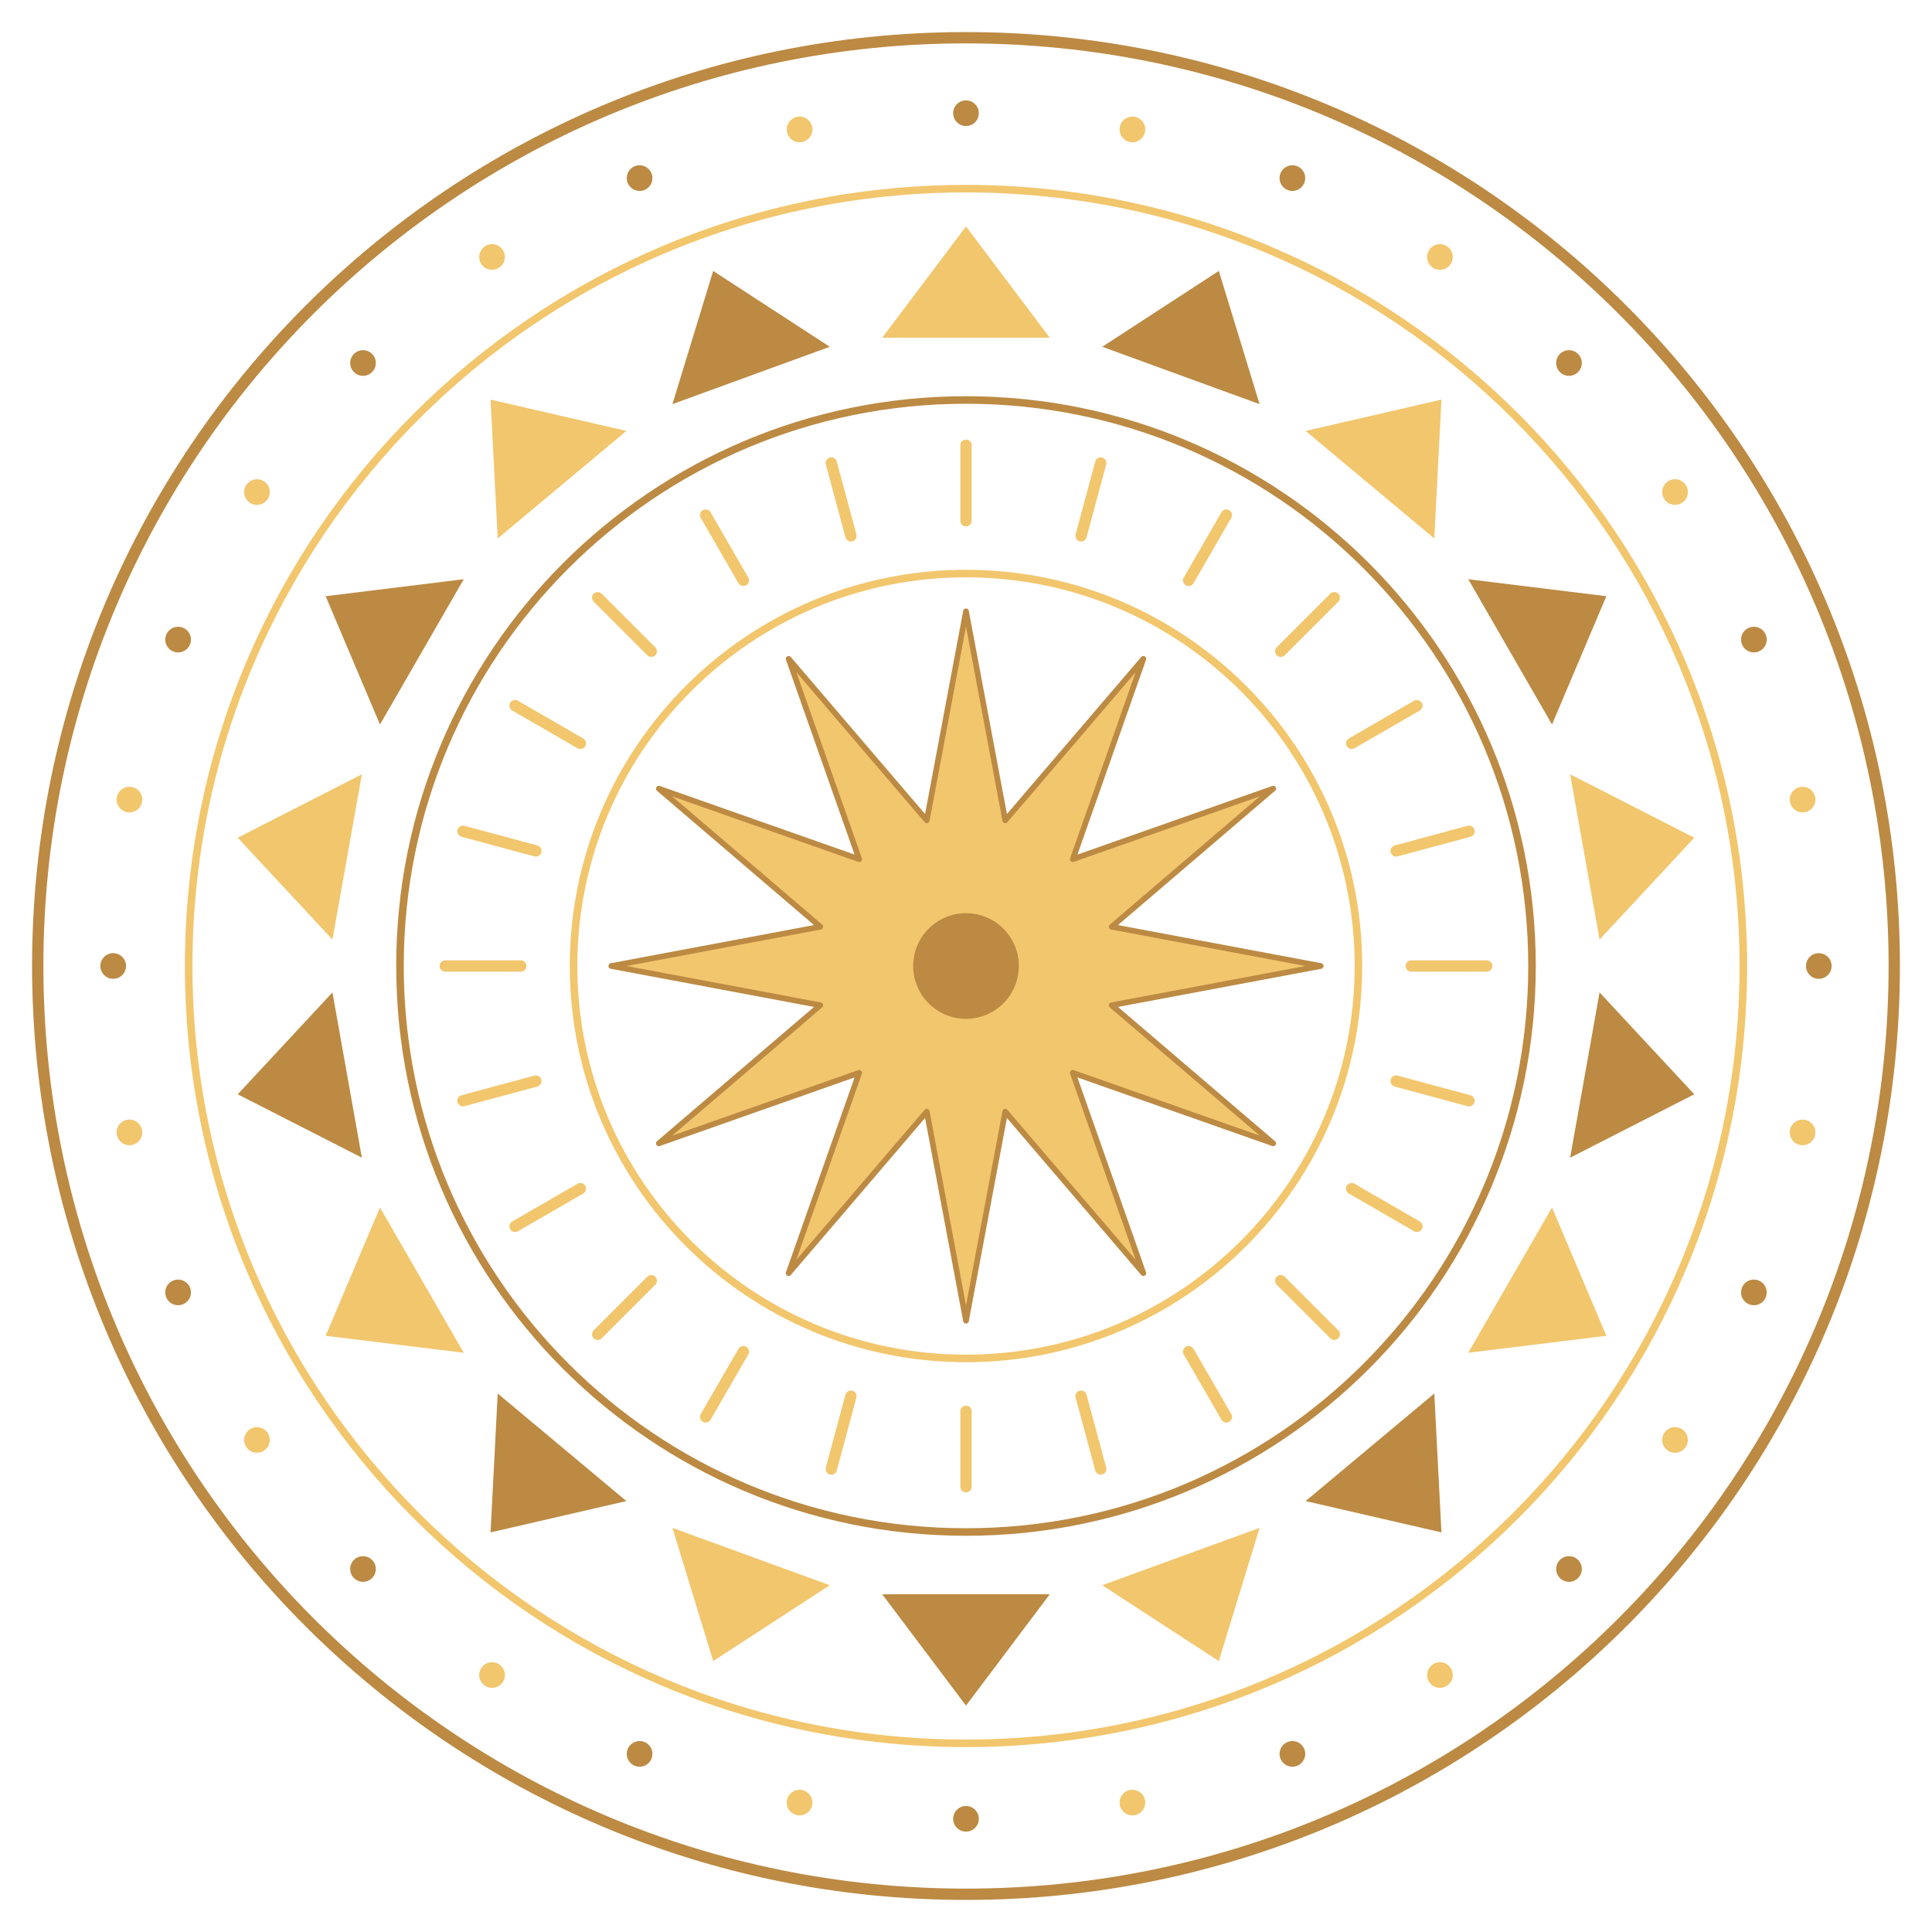
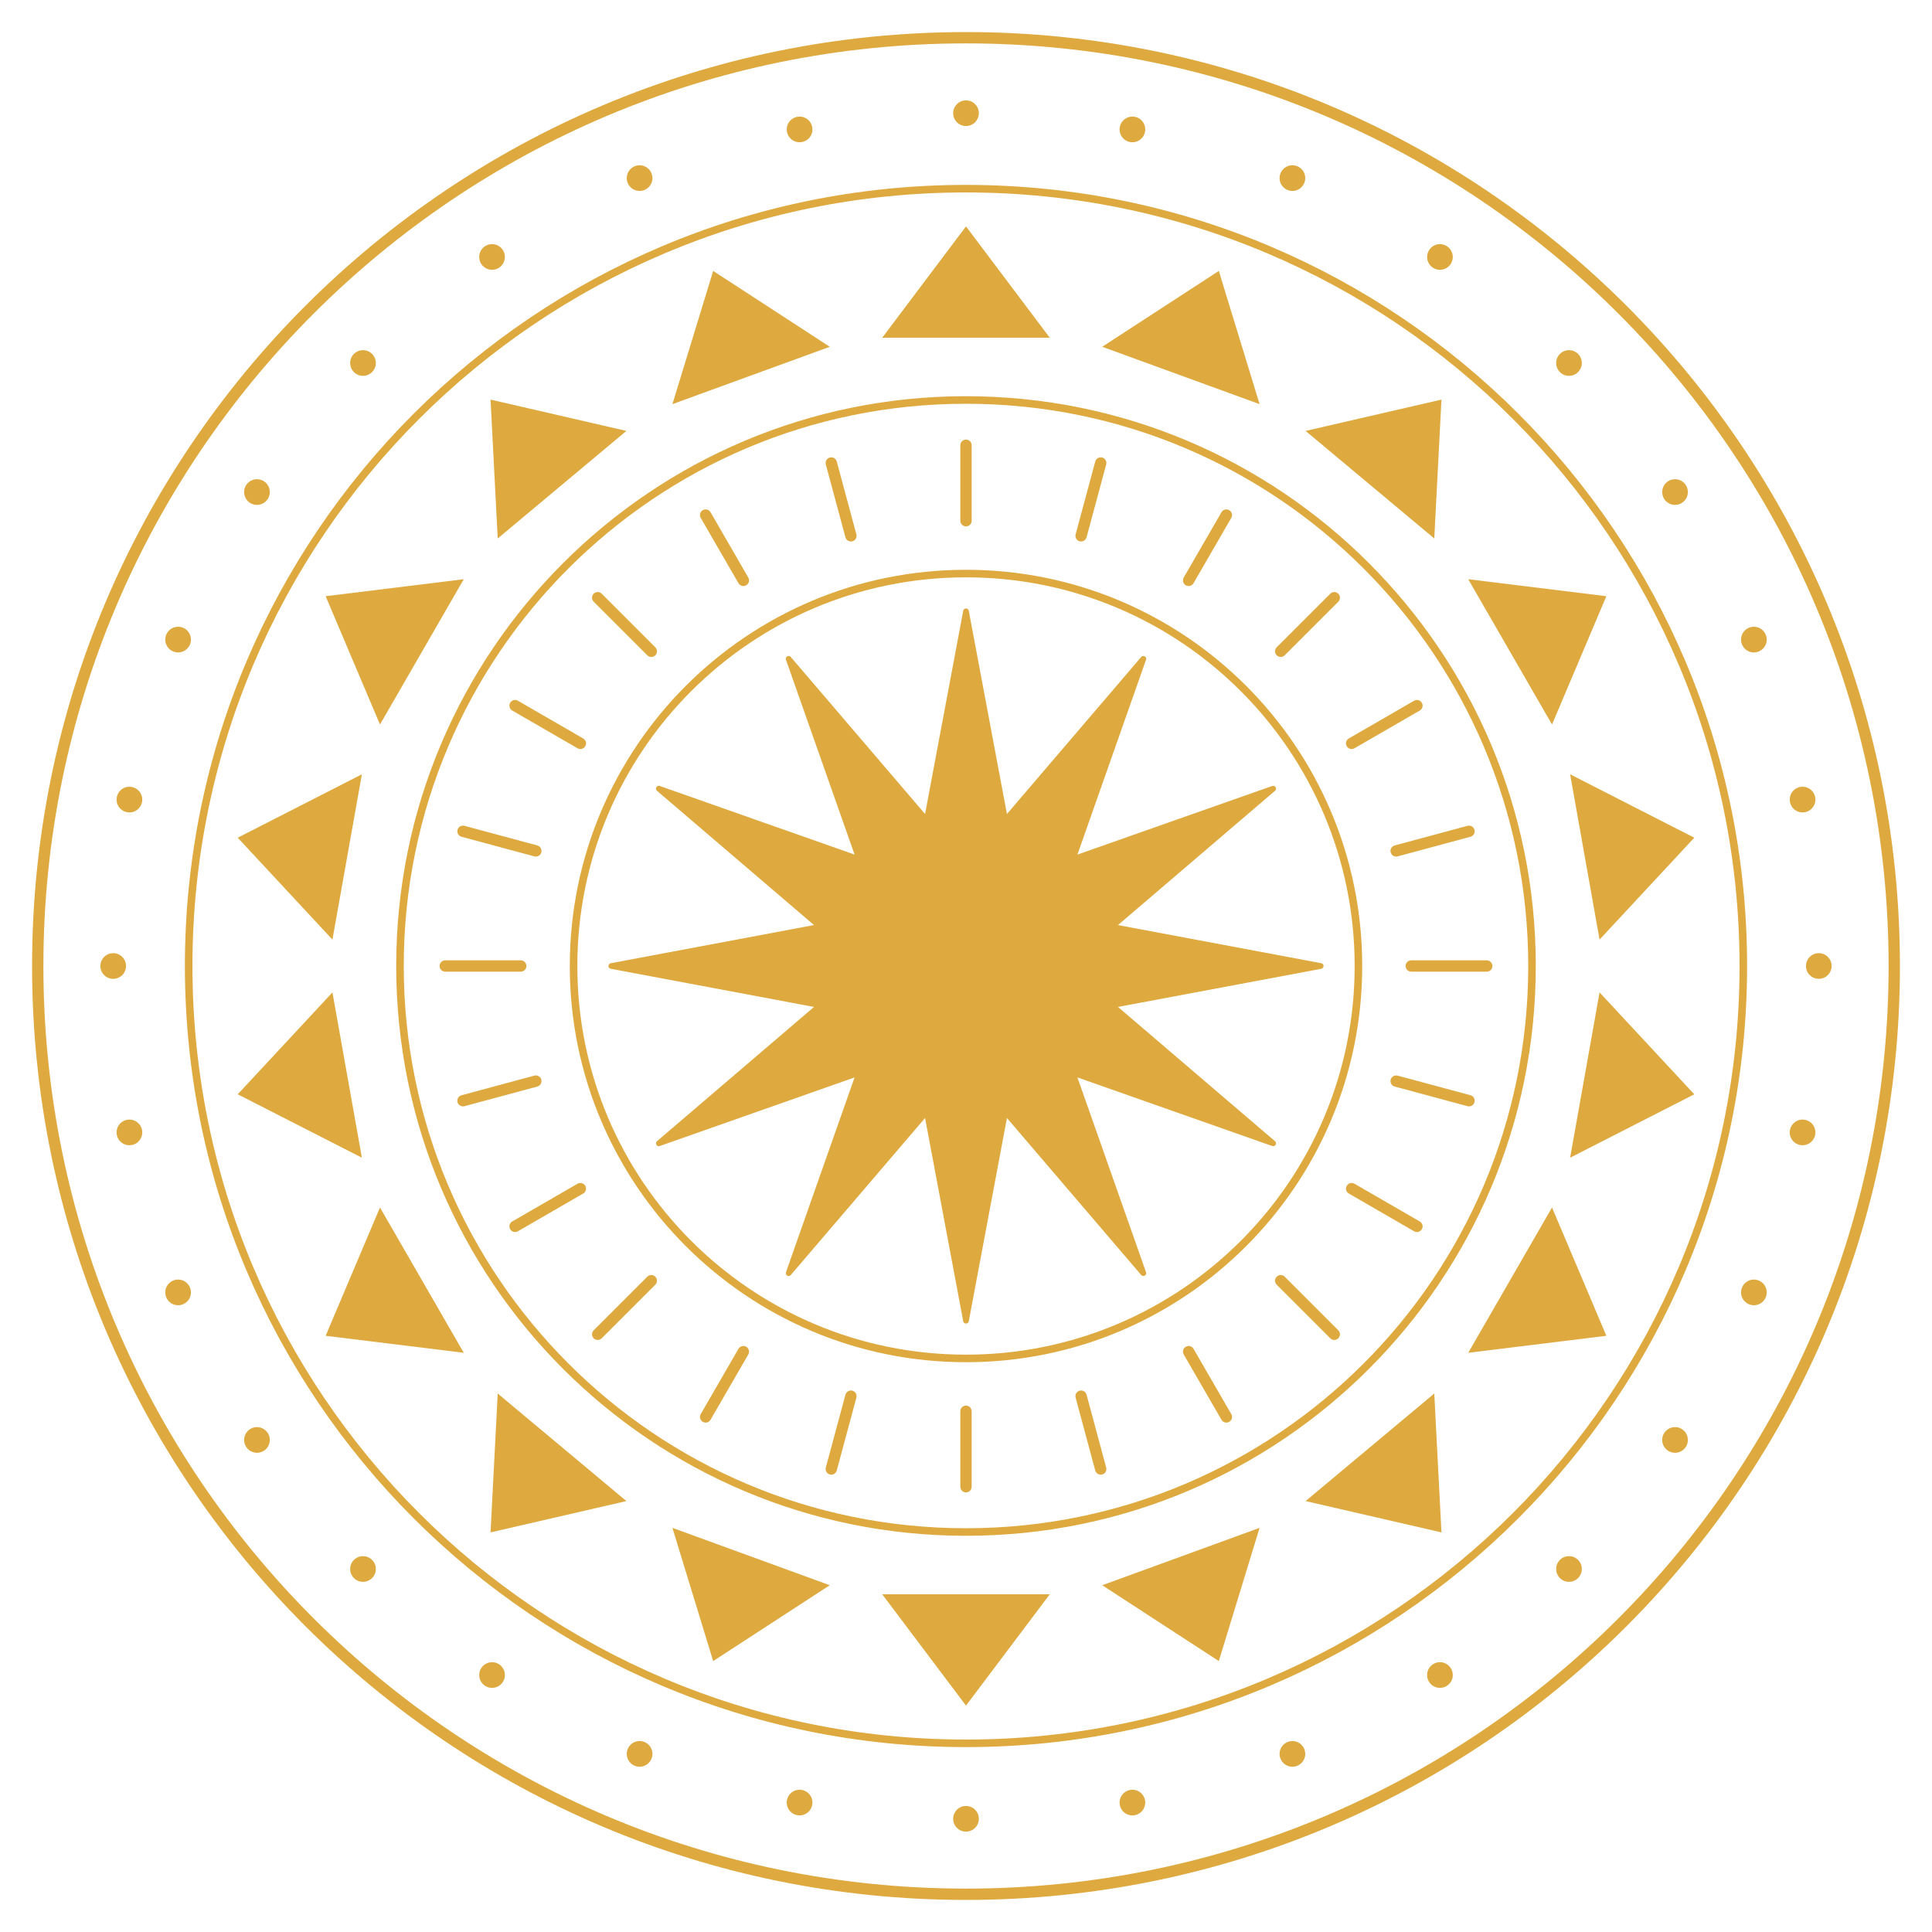
<svg xmlns="http://www.w3.org/2000/svg" width="512" height="512" viewBox="0 0 512 512" role="img" aria-label="Hoa văn lấy cảm hứng trống đồng Đông Sơn">
-   <circle cx="256" cy="256" r="246" fill="none" stroke="#BC8A43" stroke-width="3" />
+   <circle cx="256" cy="256" r="246" fill="none" stroke="#DEA93E" stroke-width="3" />
  <g>
-     <circle cx="256.0" cy="30.0" r="3.4" fill="#BC8A43" />
-     <circle cx="300.1" cy="34.3" r="3.4" fill="#F2C66D" />
-     <circle cx="342.5" cy="47.2" r="3.4" fill="#BC8A43" />
-     <circle cx="381.6" cy="68.1" r="3.4" fill="#F2C66D" />
-     <circle cx="415.8" cy="96.2" r="3.4" fill="#BC8A43" />
-     <circle cx="443.9" cy="130.4" r="3.4" fill="#F2C66D" />
-     <circle cx="464.8" cy="169.5" r="3.4" fill="#BC8A43" />
-     <circle cx="477.7" cy="211.9" r="3.4" fill="#F2C66D" />
-     <circle cx="482.0" cy="256.0" r="3.4" fill="#BC8A43" />
-     <circle cx="477.7" cy="300.1" r="3.4" fill="#F2C66D" />
-     <circle cx="464.8" cy="342.5" r="3.4" fill="#BC8A43" />
-     <circle cx="443.9" cy="381.6" r="3.4" fill="#F2C66D" />
-     <circle cx="415.8" cy="415.8" r="3.4" fill="#BC8A43" />
-     <circle cx="381.6" cy="443.9" r="3.4" fill="#F2C66D" />
-     <circle cx="342.5" cy="464.8" r="3.4" fill="#BC8A43" />
-     <circle cx="300.1" cy="477.7" r="3.4" fill="#F2C66D" />
-     <circle cx="256.0" cy="482.0" r="3.4" fill="#BC8A43" />
-     <circle cx="211.9" cy="477.7" r="3.4" fill="#F2C66D" />
-     <circle cx="169.5" cy="464.8" r="3.4" fill="#BC8A43" />
-     <circle cx="130.4" cy="443.9" r="3.4" fill="#F2C66D" />
-     <circle cx="96.2" cy="415.8" r="3.4" fill="#BC8A43" />
-     <circle cx="68.1" cy="381.6" r="3.4" fill="#F2C66D" />
-     <circle cx="47.2" cy="342.5" r="3.4" fill="#BC8A43" />
-     <circle cx="34.3" cy="300.1" r="3.4" fill="#F2C66D" />
-     <circle cx="30.0" cy="256.0" r="3.4" fill="#BC8A43" />
-     <circle cx="34.3" cy="211.9" r="3.4" fill="#F2C66D" />
-     <circle cx="47.2" cy="169.5" r="3.4" fill="#BC8A43" />
-     <circle cx="68.1" cy="130.4" r="3.4" fill="#F2C66D" />
-     <circle cx="96.2" cy="96.2" r="3.4" fill="#BC8A43" />
-     <circle cx="130.4" cy="68.1" r="3.4" fill="#F2C66D" />
-     <circle cx="169.5" cy="47.2" r="3.4" fill="#BC8A43" />
-     <circle cx="211.9" cy="34.3" r="3.4" fill="#F2C66D" />
+     <circle cx="256.0" cy="30.0" r="3.4" fill="#DEA93E" />
+     <circle cx="300.1" cy="34.3" r="3.4" fill="#DEA93E" />
+     <circle cx="342.5" cy="47.2" r="3.4" fill="#DEA93E" />
+     <circle cx="381.6" cy="68.1" r="3.4" fill="#DEA93E" />
+     <circle cx="415.8" cy="96.2" r="3.4" fill="#DEA93E" />
+     <circle cx="443.9" cy="130.4" r="3.4" fill="#DEA93E" />
+     <circle cx="464.8" cy="169.5" r="3.4" fill="#DEA93E" />
+     <circle cx="477.7" cy="211.9" r="3.4" fill="#DEA93E" />
+     <circle cx="482.0" cy="256.0" r="3.4" fill="#DEA93E" />
+     <circle cx="477.7" cy="300.1" r="3.4" fill="#DEA93E" />
+     <circle cx="464.8" cy="342.5" r="3.4" fill="#DEA93E" />
+     <circle cx="443.9" cy="381.6" r="3.4" fill="#DEA93E" />
+     <circle cx="415.8" cy="415.8" r="3.4" fill="#DEA93E" />
+     <circle cx="381.6" cy="443.9" r="3.4" fill="#DEA93E" />
+     <circle cx="342.5" cy="464.8" r="3.4" fill="#DEA93E" />
+     <circle cx="300.1" cy="477.7" r="3.4" fill="#DEA93E" />
+     <circle cx="256.0" cy="482.0" r="3.4" fill="#DEA93E" />
+     <circle cx="211.9" cy="477.7" r="3.4" fill="#DEA93E" />
+     <circle cx="169.5" cy="464.8" r="3.4" fill="#DEA93E" />
+     <circle cx="130.4" cy="443.9" r="3.4" fill="#DEA93E" />
+     <circle cx="96.2" cy="415.8" r="3.4" fill="#DEA93E" />
+     <circle cx="68.1" cy="381.6" r="3.4" fill="#DEA93E" />
+     <circle cx="47.2" cy="342.5" r="3.4" fill="#DEA93E" />
+     <circle cx="34.3" cy="300.1" r="3.4" fill="#DEA93E" />
+     <circle cx="30.0" cy="256.0" r="3.4" fill="#DEA93E" />
+     <circle cx="34.3" cy="211.9" r="3.4" fill="#DEA93E" />
+     <circle cx="47.2" cy="169.5" r="3.4" fill="#DEA93E" />
+     <circle cx="68.1" cy="130.4" r="3.4" fill="#DEA93E" />
+     <circle cx="96.2" cy="96.2" r="3.4" fill="#DEA93E" />
+     <circle cx="130.4" cy="68.1" r="3.4" fill="#DEA93E" />
+     <circle cx="169.5" cy="47.2" r="3.4" fill="#DEA93E" />
+     <circle cx="211.9" cy="34.3" r="3.4" fill="#DEA93E" />
  </g>
-   <circle cx="256" cy="256" r="206" fill="none" stroke="#F2C66D" stroke-width="2" />
+   <circle cx="256" cy="256" r="206" fill="none" stroke="#DEA93E" stroke-width="2" />
  <g>
-     <polygon points="233.8,89.5 278.2,89.5 256.0,60.0" fill="#F2C66D" />
-     <polygon points="292.1,91.9 333.8,107.1 323.0,71.8" fill="#BC8A43" />
-     <polygon points="346.0,114.2 380.1,142.7 382.0,105.9" fill="#F2C66D" />
-     <polygon points="389.1,153.5 411.3,192.0 425.7,158.0" fill="#BC8A43" />
-     <polygon points="416.1,205.2 423.9,249.0 449.0,222.0" fill="#F2C66D" />
-     <polygon points="423.9,263.0 416.1,306.8 449.0,290.0" fill="#BC8A43" />
-     <polygon points="411.3,320.0 389.1,358.5 425.7,354.0" fill="#F2C66D" />
-     <polygon points="380.1,369.3 346.0,397.8 382.0,406.1" fill="#BC8A43" />
-     <polygon points="333.8,404.9 292.1,420.1 323.0,440.2" fill="#F2C66D" />
-     <polygon points="278.2,422.5 233.8,422.5 256.0,452.0" fill="#BC8A43" />
-     <polygon points="219.9,420.1 178.2,404.9 189.0,440.2" fill="#F2C66D" />
-     <polygon points="166.0,397.8 131.9,369.3 130.0,406.1" fill="#BC8A43" />
-     <polygon points="122.9,358.5 100.7,320.0 86.3,354.0" fill="#F2C66D" />
-     <polygon points="95.9,306.8 88.1,263.0 63.0,290.0" fill="#BC8A43" />
-     <polygon points="88.1,249.0 95.9,205.2 63.0,222.0" fill="#F2C66D" />
-     <polygon points="100.7,192.0 122.9,153.5 86.3,158.0" fill="#BC8A43" />
-     <polygon points="131.9,142.7 166.0,114.2 130.0,105.9" fill="#F2C66D" />
-     <polygon points="178.2,107.1 219.9,91.9 189.0,71.8" fill="#BC8A43" />
+     <polygon points="233.8,89.5 278.2,89.5 256.0,60.0" fill="#DEA93E" />
+     <polygon points="292.1,91.9 333.8,107.1 323.0,71.8" fill="#DEA93E" />
+     <polygon points="346.0,114.2 380.1,142.7 382.0,105.9" fill="#DEA93E" />
+     <polygon points="389.1,153.5 411.3,192.0 425.7,158.0" fill="#DEA93E" />
+     <polygon points="416.1,205.2 423.9,249.0 449.0,222.0" fill="#DEA93E" />
+     <polygon points="423.9,263.0 416.1,306.8 449.0,290.0" fill="#DEA93E" />
+     <polygon points="411.3,320.0 389.1,358.5 425.7,354.0" fill="#DEA93E" />
+     <polygon points="380.1,369.3 346.0,397.8 382.0,406.1" fill="#DEA93E" />
+     <polygon points="333.8,404.9 292.1,420.1 323.0,440.2" fill="#DEA93E" />
+     <polygon points="278.2,422.5 233.8,422.5 256.0,452.0" fill="#DEA93E" />
+     <polygon points="219.9,420.1 178.2,404.9 189.0,440.2" fill="#DEA93E" />
+     <polygon points="166.0,397.8 131.9,369.3 130.0,406.1" fill="#DEA93E" />
+     <polygon points="122.9,358.5 100.7,320.0 86.3,354.0" fill="#DEA93E" />
+     <polygon points="95.9,306.8 88.1,263.0 63.0,290.0" fill="#DEA93E" />
+     <polygon points="88.1,249.0 95.9,205.2 63.0,222.0" fill="#DEA93E" />
+     <polygon points="100.7,192.0 122.9,153.5 86.3,158.0" fill="#DEA93E" />
+     <polygon points="131.9,142.7 166.0,114.2 130.0,105.9" fill="#DEA93E" />
+     <polygon points="178.2,107.1 219.9,91.9 189.0,71.8" fill="#DEA93E" />
  </g>
-   <circle cx="256" cy="256" r="150" fill="none" stroke="#BC8A43" stroke-width="2" />
+   <circle cx="256" cy="256" r="150" fill="none" stroke="#DEA93E" stroke-width="2" />
  <g>
-     <line x1="256.0" y1="138.0" x2="256.0" y2="118.0" stroke="#F2C66D" stroke-width="3" stroke-linecap="round" />
-     <line x1="286.5" y1="142.0" x2="291.7" y2="122.7" stroke="#F2C66D" stroke-width="3" stroke-linecap="round" />
-     <line x1="315.0" y1="153.8" x2="325.0" y2="136.5" stroke="#F2C66D" stroke-width="3" stroke-linecap="round" />
-     <line x1="339.4" y1="172.6" x2="353.6" y2="158.4" stroke="#F2C66D" stroke-width="3" stroke-linecap="round" />
-     <line x1="358.2" y1="197.0" x2="375.5" y2="187.0" stroke="#F2C66D" stroke-width="3" stroke-linecap="round" />
-     <line x1="370.0" y1="225.5" x2="389.3" y2="220.3" stroke="#F2C66D" stroke-width="3" stroke-linecap="round" />
-     <line x1="374.0" y1="256.0" x2="394.0" y2="256.0" stroke="#F2C66D" stroke-width="3" stroke-linecap="round" />
-     <line x1="370.0" y1="286.5" x2="389.3" y2="291.7" stroke="#F2C66D" stroke-width="3" stroke-linecap="round" />
-     <line x1="358.2" y1="315.0" x2="375.5" y2="325.0" stroke="#F2C66D" stroke-width="3" stroke-linecap="round" />
-     <line x1="339.4" y1="339.4" x2="353.6" y2="353.6" stroke="#F2C66D" stroke-width="3" stroke-linecap="round" />
-     <line x1="315.0" y1="358.2" x2="325.0" y2="375.5" stroke="#F2C66D" stroke-width="3" stroke-linecap="round" />
-     <line x1="286.5" y1="370.0" x2="291.7" y2="389.3" stroke="#F2C66D" stroke-width="3" stroke-linecap="round" />
-     <line x1="256.0" y1="374.0" x2="256.0" y2="394.0" stroke="#F2C66D" stroke-width="3" stroke-linecap="round" />
-     <line x1="225.5" y1="370.0" x2="220.3" y2="389.3" stroke="#F2C66D" stroke-width="3" stroke-linecap="round" />
-     <line x1="197.0" y1="358.2" x2="187.0" y2="375.5" stroke="#F2C66D" stroke-width="3" stroke-linecap="round" />
-     <line x1="172.6" y1="339.4" x2="158.4" y2="353.6" stroke="#F2C66D" stroke-width="3" stroke-linecap="round" />
-     <line x1="153.8" y1="315.0" x2="136.5" y2="325.0" stroke="#F2C66D" stroke-width="3" stroke-linecap="round" />
-     <line x1="142.0" y1="286.5" x2="122.7" y2="291.7" stroke="#F2C66D" stroke-width="3" stroke-linecap="round" />
-     <line x1="138.0" y1="256.0" x2="118.0" y2="256.0" stroke="#F2C66D" stroke-width="3" stroke-linecap="round" />
-     <line x1="142.0" y1="225.5" x2="122.7" y2="220.3" stroke="#F2C66D" stroke-width="3" stroke-linecap="round" />
-     <line x1="153.8" y1="197.0" x2="136.5" y2="187.0" stroke="#F2C66D" stroke-width="3" stroke-linecap="round" />
-     <line x1="172.6" y1="172.6" x2="158.4" y2="158.4" stroke="#F2C66D" stroke-width="3" stroke-linecap="round" />
-     <line x1="197.0" y1="153.8" x2="187.0" y2="136.5" stroke="#F2C66D" stroke-width="3" stroke-linecap="round" />
-     <line x1="225.5" y1="142.0" x2="220.3" y2="122.7" stroke="#F2C66D" stroke-width="3" stroke-linecap="round" />
+     <line x1="256.0" y1="138.0" x2="256.0" y2="118.0" stroke="#DEA93E" stroke-width="3" stroke-linecap="round" />
+     <line x1="286.5" y1="142.0" x2="291.7" y2="122.7" stroke="#DEA93E" stroke-width="3" stroke-linecap="round" />
+     <line x1="315.0" y1="153.8" x2="325.0" y2="136.5" stroke="#DEA93E" stroke-width="3" stroke-linecap="round" />
+     <line x1="339.4" y1="172.6" x2="353.6" y2="158.4" stroke="#DEA93E" stroke-width="3" stroke-linecap="round" />
+     <line x1="358.2" y1="197.0" x2="375.5" y2="187.0" stroke="#DEA93E" stroke-width="3" stroke-linecap="round" />
+     <line x1="370.0" y1="225.5" x2="389.3" y2="220.3" stroke="#DEA93E" stroke-width="3" stroke-linecap="round" />
+     <line x1="374.0" y1="256.0" x2="394.0" y2="256.0" stroke="#DEA93E" stroke-width="3" stroke-linecap="round" />
+     <line x1="370.0" y1="286.5" x2="389.3" y2="291.7" stroke="#DEA93E" stroke-width="3" stroke-linecap="round" />
+     <line x1="358.2" y1="315.0" x2="375.5" y2="325.0" stroke="#DEA93E" stroke-width="3" stroke-linecap="round" />
+     <line x1="339.4" y1="339.4" x2="353.6" y2="353.6" stroke="#DEA93E" stroke-width="3" stroke-linecap="round" />
+     <line x1="315.0" y1="358.2" x2="325.0" y2="375.5" stroke="#DEA93E" stroke-width="3" stroke-linecap="round" />
+     <line x1="286.5" y1="370.0" x2="291.7" y2="389.3" stroke="#DEA93E" stroke-width="3" stroke-linecap="round" />
+     <line x1="256.0" y1="374.0" x2="256.0" y2="394.0" stroke="#DEA93E" stroke-width="3" stroke-linecap="round" />
+     <line x1="225.5" y1="370.0" x2="220.3" y2="389.3" stroke="#DEA93E" stroke-width="3" stroke-linecap="round" />
+     <line x1="197.0" y1="358.2" x2="187.0" y2="375.5" stroke="#DEA93E" stroke-width="3" stroke-linecap="round" />
+     <line x1="172.6" y1="339.4" x2="158.4" y2="353.6" stroke="#DEA93E" stroke-width="3" stroke-linecap="round" />
+     <line x1="153.8" y1="315.0" x2="136.5" y2="325.0" stroke="#DEA93E" stroke-width="3" stroke-linecap="round" />
+     <line x1="142.0" y1="286.5" x2="122.7" y2="291.7" stroke="#DEA93E" stroke-width="3" stroke-linecap="round" />
+     <line x1="138.0" y1="256.0" x2="118.0" y2="256.0" stroke="#DEA93E" stroke-width="3" stroke-linecap="round" />
+     <line x1="142.0" y1="225.5" x2="122.7" y2="220.3" stroke="#DEA93E" stroke-width="3" stroke-linecap="round" />
+     <line x1="153.8" y1="197.0" x2="136.5" y2="187.0" stroke="#DEA93E" stroke-width="3" stroke-linecap="round" />
+     <line x1="172.6" y1="172.6" x2="158.4" y2="158.4" stroke="#DEA93E" stroke-width="3" stroke-linecap="round" />
+     <line x1="197.0" y1="153.8" x2="187.0" y2="136.5" stroke="#DEA93E" stroke-width="3" stroke-linecap="round" />
+     <line x1="225.5" y1="142.0" x2="220.3" y2="122.7" stroke="#DEA93E" stroke-width="3" stroke-linecap="round" />
  </g>
-   <circle cx="256" cy="256" r="104" fill="none" stroke="#F2C66D" stroke-width="2" />
-   <polygon points="256.0,162.0 266.4,217.4 303.0,174.6 284.3,227.7 337.4,209.0 294.6,245.6 350.0,256.0 294.6,266.4 337.4,303.0 284.3,284.3 303.0,337.4 266.4,294.6 256.0,350.0 245.6,294.6 209.0,337.4 227.7,284.3 174.6,303.0 217.4,266.4 162.0,256.0 217.4,245.6 174.6,209.0 227.7,227.7 209.0,174.6 245.6,217.4" fill="#F2C66D" stroke="#BC8A43" stroke-width="1.5" stroke-linejoin="round" />
-   <circle cx="256" cy="256" r="14" fill="#BC8A43" />
+   <circle cx="256" cy="256" r="104" fill="none" stroke="#DEA93E" stroke-width="2" />
+   <polygon points="256.0,162.0 266.4,217.4 303.0,174.6 284.3,227.7 337.4,209.0 294.6,245.6 350.0,256.0 294.6,266.4 337.4,303.0 284.3,284.3 303.0,337.4 266.4,294.6 256.0,350.0 245.6,294.6 209.0,337.4 227.7,284.3 174.6,303.0 217.4,266.4 162.0,256.0 217.4,245.6 174.6,209.0 227.7,227.7 209.0,174.6 245.6,217.4" fill="#DEA93E" stroke="#DEA93E" stroke-width="1.5" stroke-linejoin="round" />
+   <circle cx="256" cy="256" r="14" fill="#DEA93E" />
</svg>
